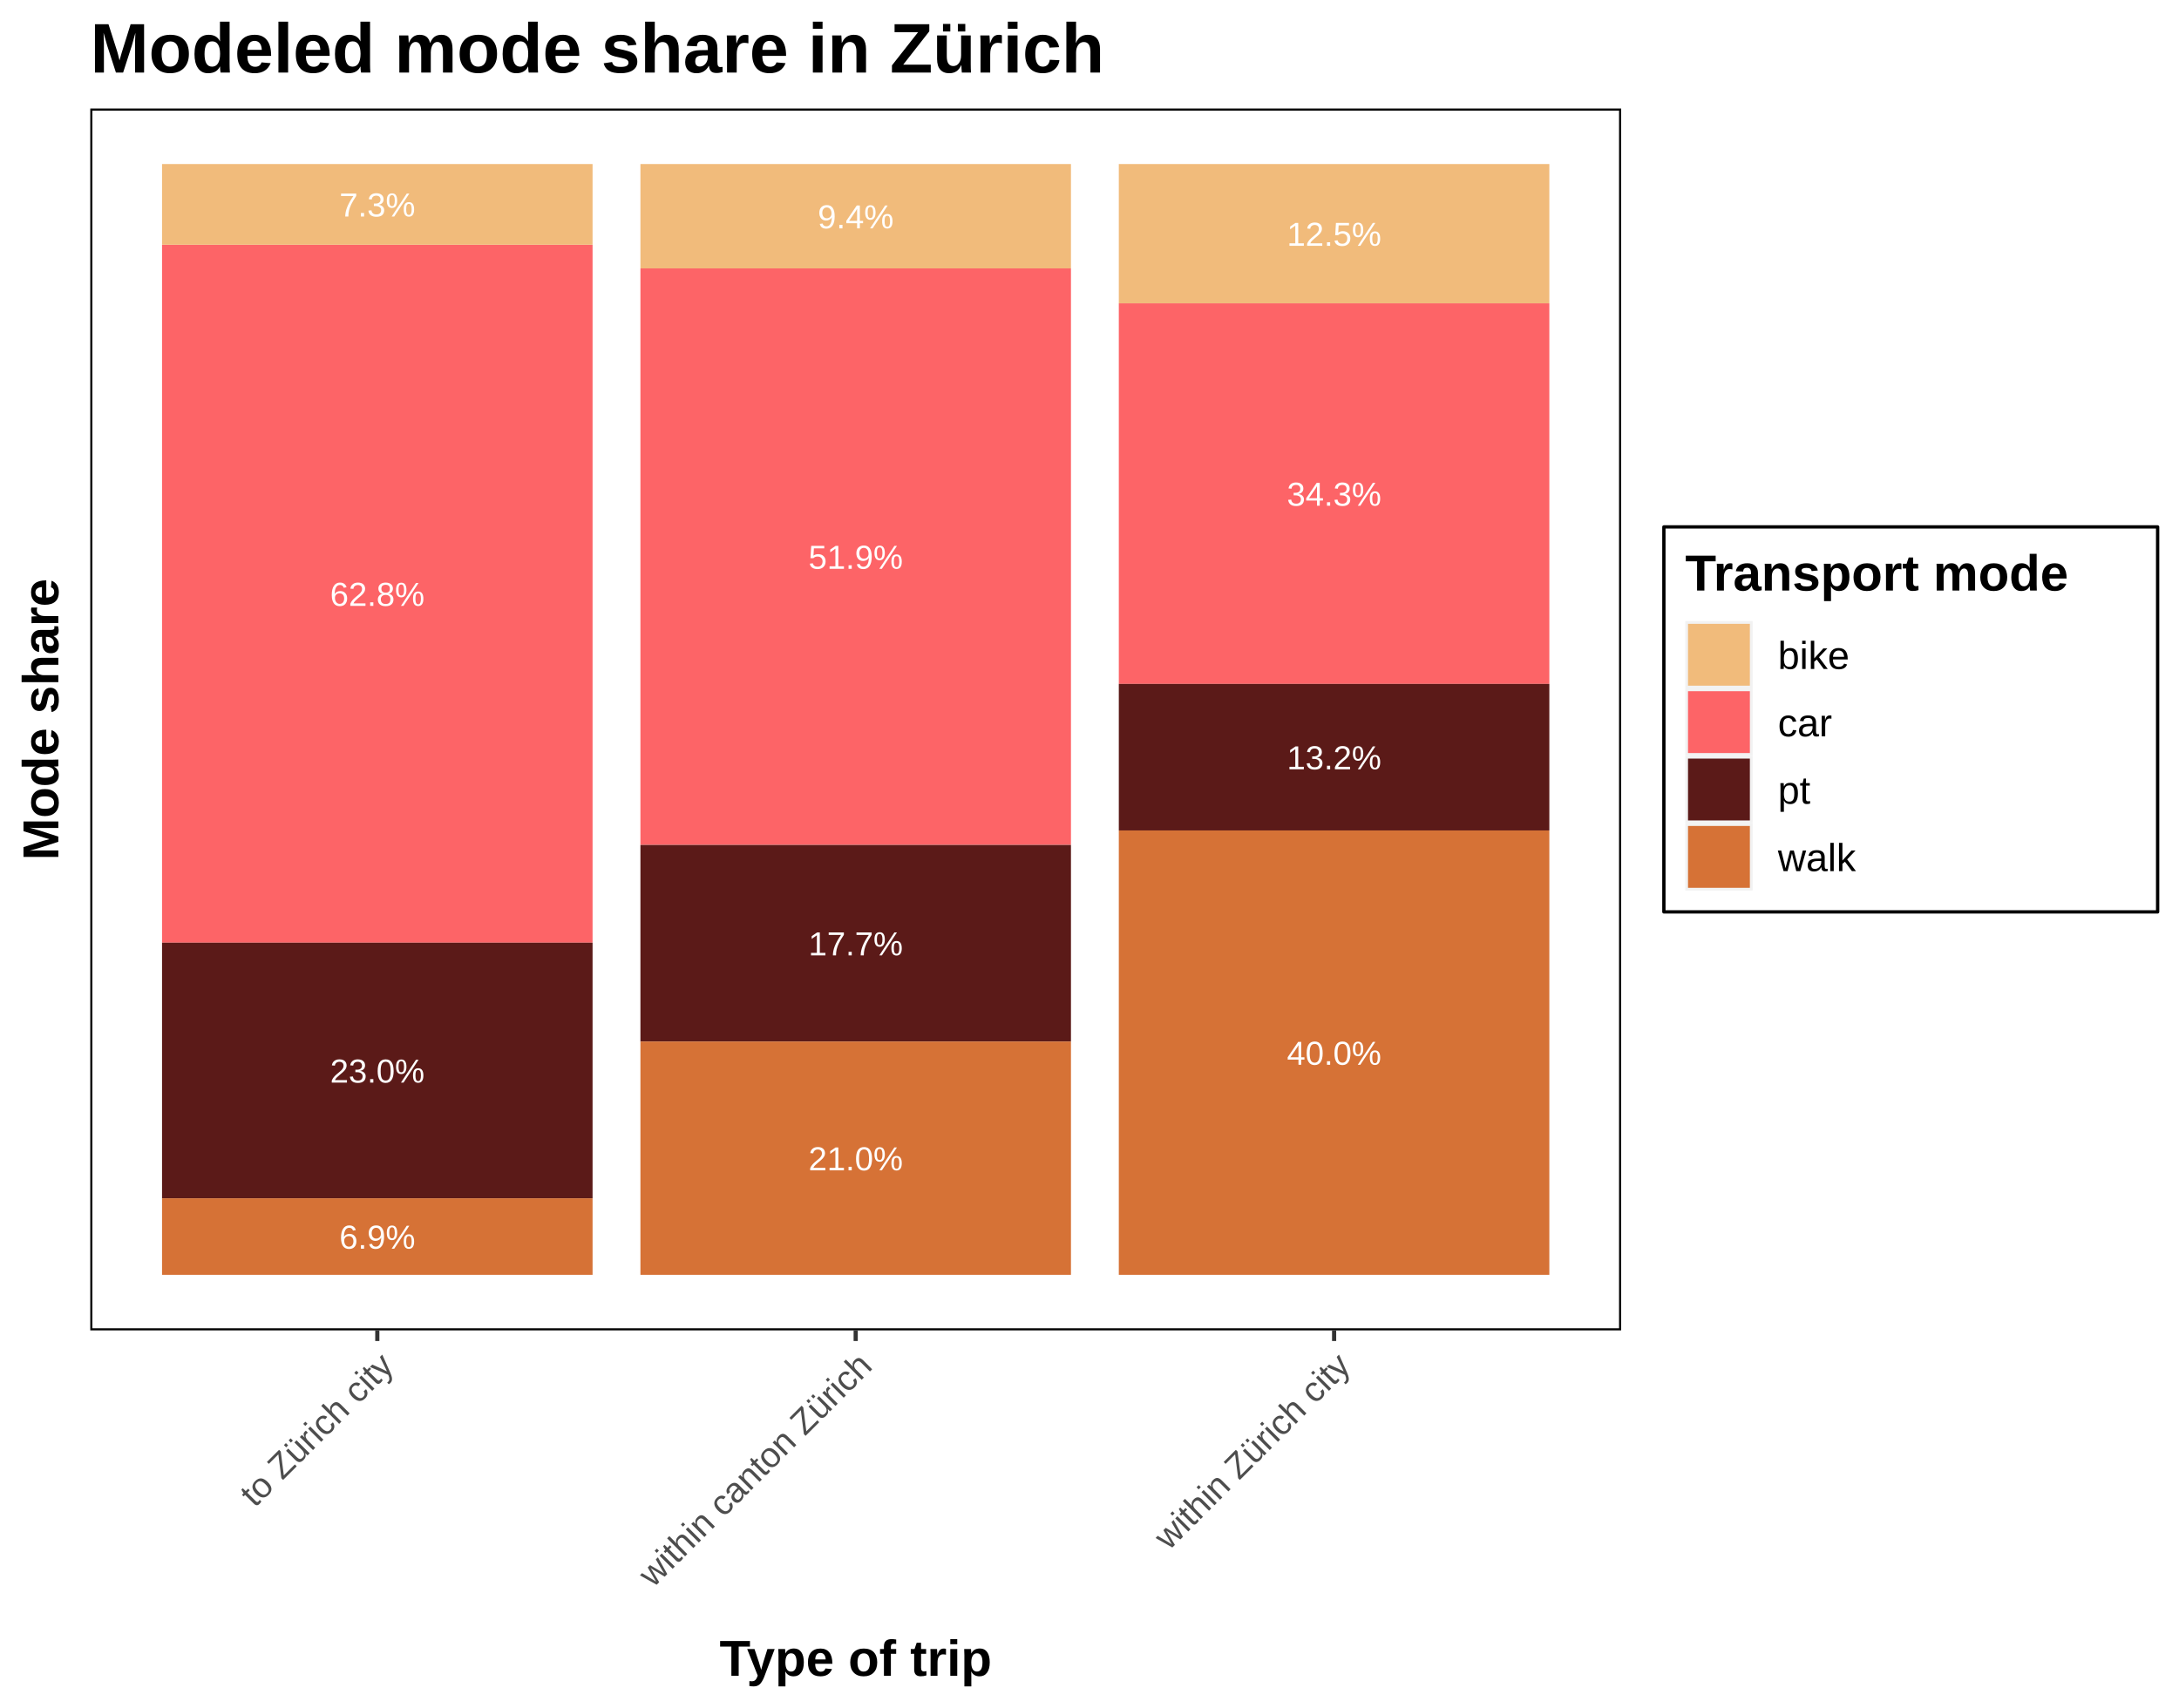
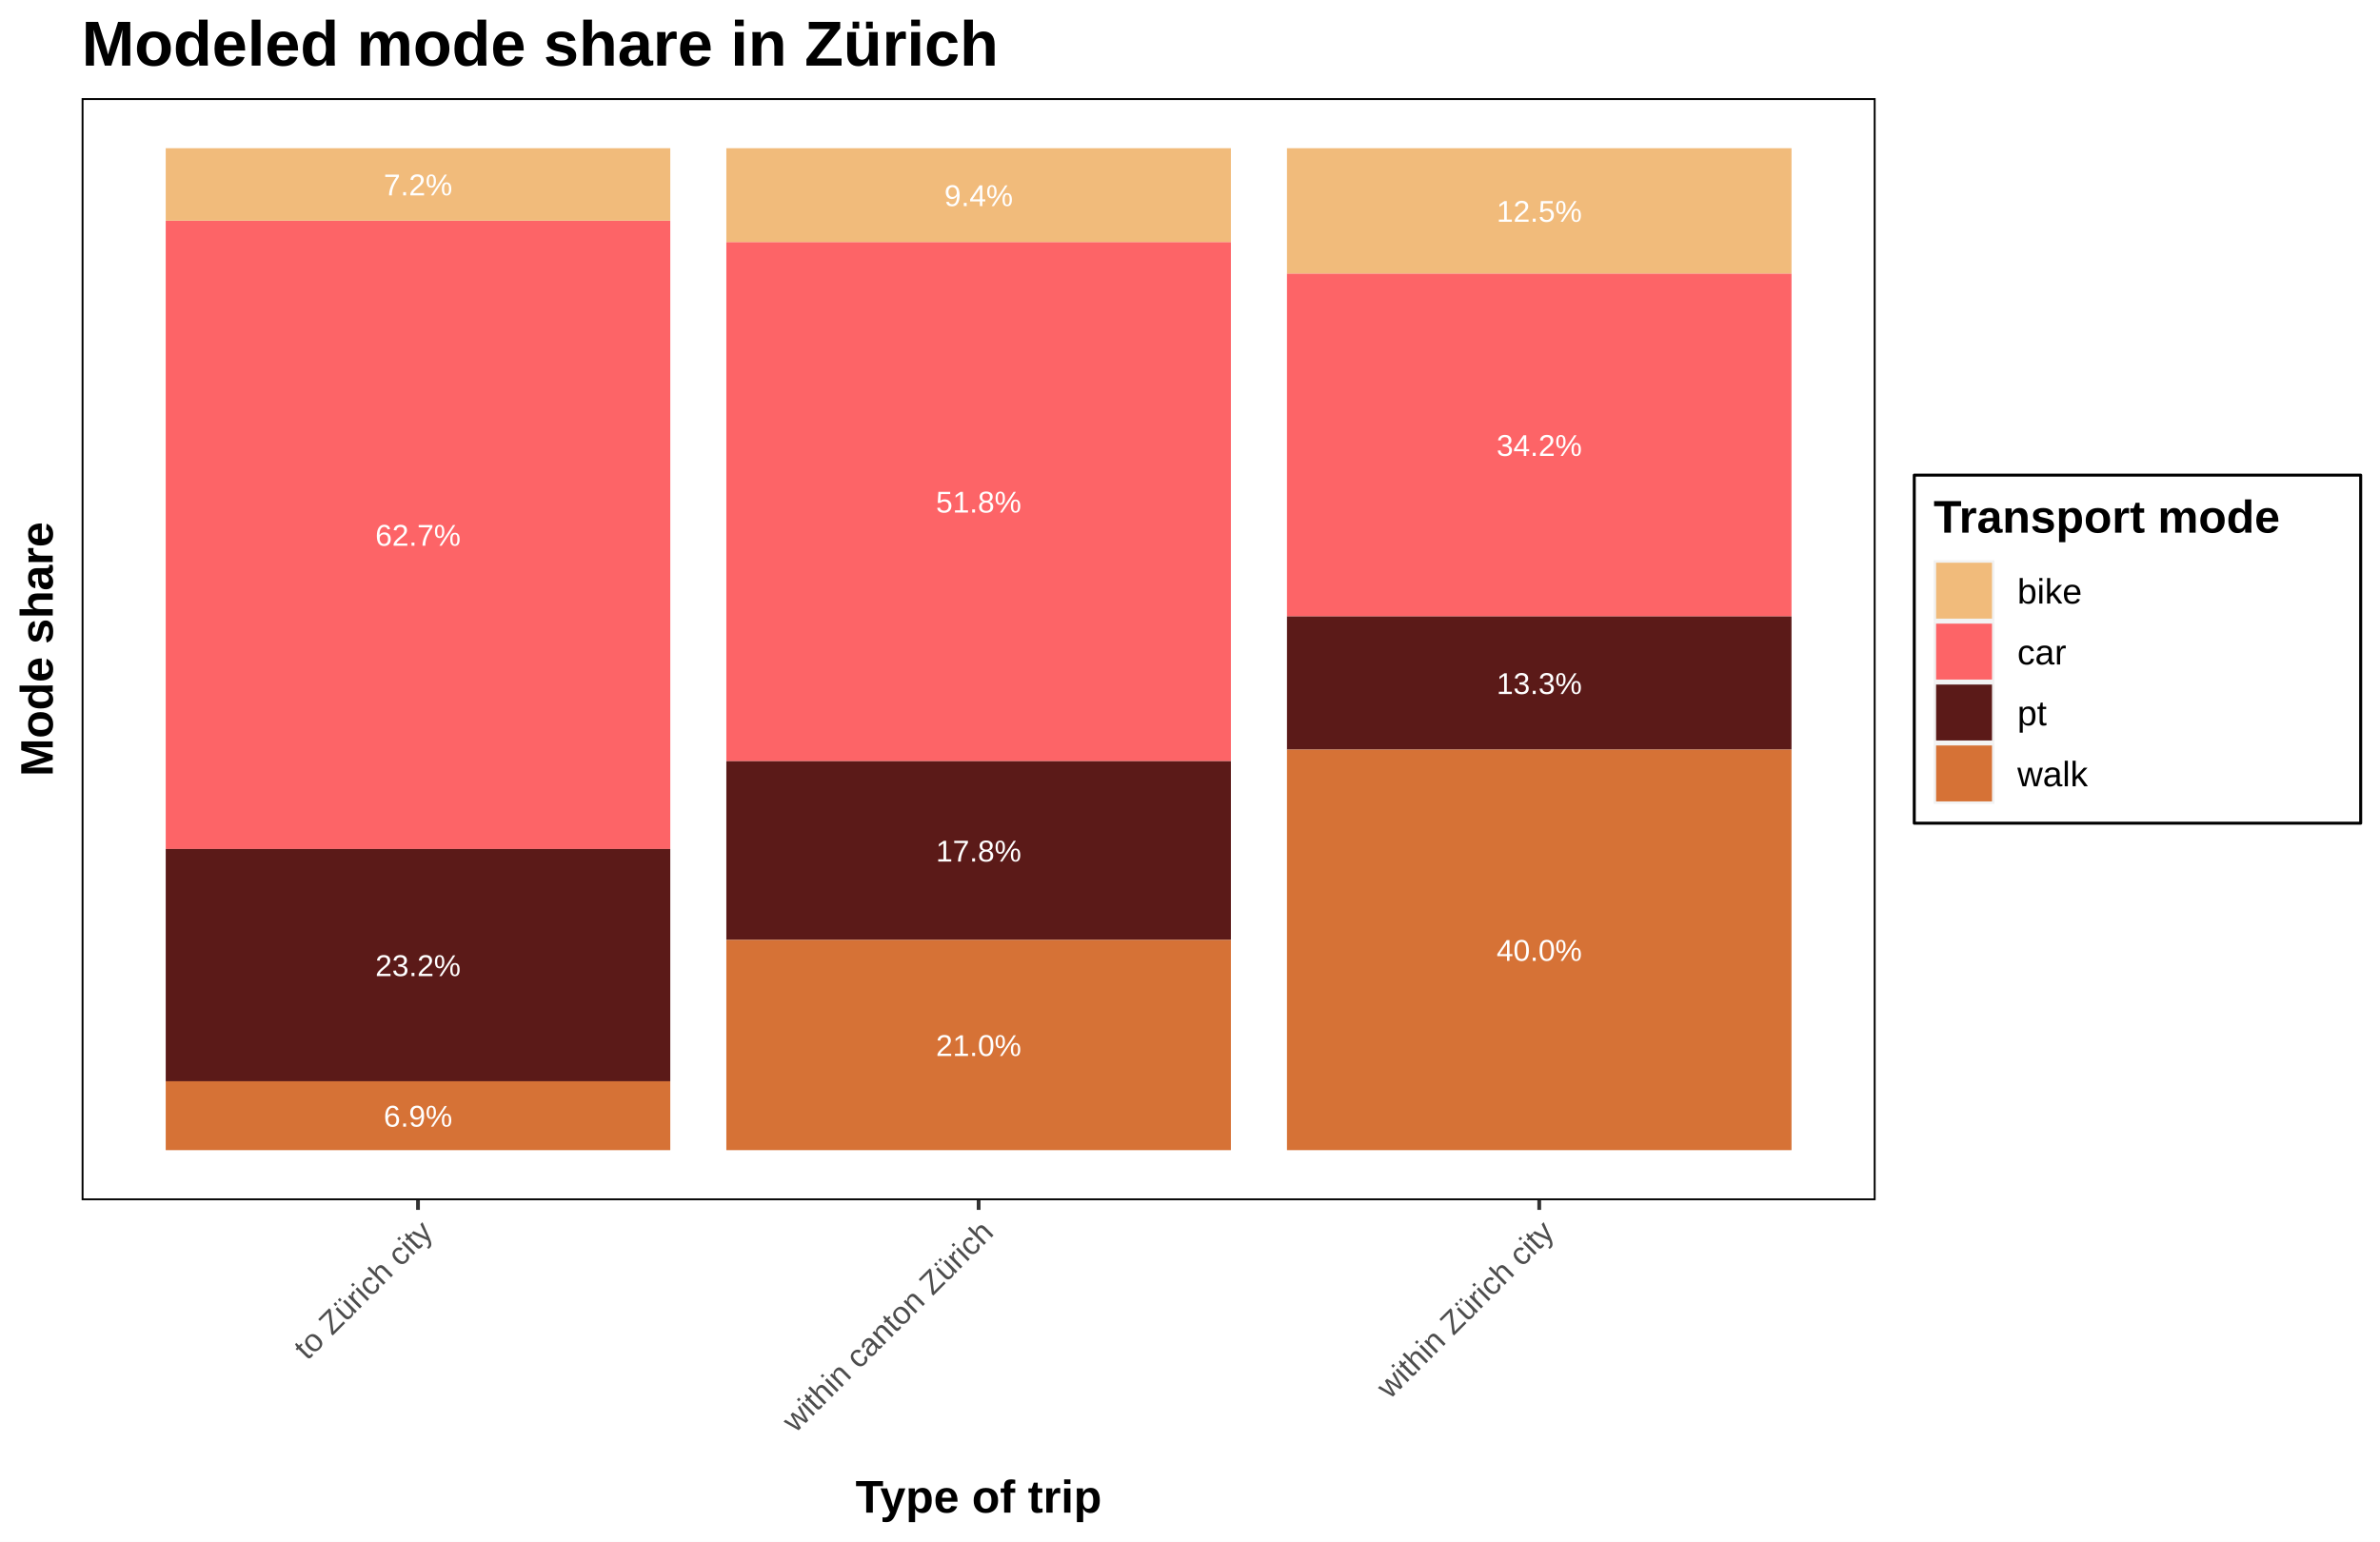
- <svg xmlns="http://www.w3.org/2000/svg" class="svglite" width="558.75pt" height="438.00pt" viewBox="0 0 558.75 438.00">
+ <svg xmlns="http://www.w3.org/2000/svg" class="svglite" width="675.00pt" height="437.25pt" viewBox="0 0 675.00 437.25">
  <defs>
    <style type="text/css">
    .svglite line, .svglite polyline, .svglite polygon, .svglite path, .svglite rect, .svglite circle {
      fill: none;
      stroke: #000000;
      stroke-linecap: round;
      stroke-linejoin: round;
      stroke-miterlimit: 10.00;
    }
    .svglite text {
      white-space: pre;
    }
  </style>
  </defs>
  <rect width="100%" height="100%" style="stroke: none; fill: #FFFFFF;" />
  <defs>
-     <clipPath id="cpMC4wMHw1NTguNzV8MC4wMHw0MzguMDA=">
-       <rect x="0.00" y="0.00" width="558.75" height="438.00" />
+     <clipPath id="cpMC4wMHw2NzUuMDB8MC4wMHw0MzcuMjU=">
+       <rect x="0.00" y="0.00" width="675.00" height="437.25" />
    </clipPath>
  </defs>
-   <g clip-path="url(#cpMC4wMHw1NTguNzV8MC4wMHw0MzguMDA=)">
-     <rect x="0" y="0.00" width="558.75" height="438.00" style="stroke-width: 1.07; stroke: #FFFFFF; fill: #FFFFFF;" />
+   <g clip-path="url(#cpMC4wMHw2NzUuMDB8MC4wMHw0MzcuMjU=)">
+     <rect x="0" y="0.00" width="675.00" height="437.25" style="stroke-width: 1.07; stroke: #FFFFFF; fill: #FFFFFF;" />
  </g>
  <defs>
-     <clipPath id="cpMjMuMTV8NDE1LjcwfDI3LjgzfDM0MS4yMQ==">
-       <rect x="23.15" y="27.83" width="392.55" height="313.38" />
+     <clipPath id="cpMjMuMTV8NTMxLjk1fDI3LjgzfDM0MC40Ng==">
+       <rect x="23.15" y="27.83" width="508.80" height="312.63" />
    </clipPath>
  </defs>
-   <g clip-path="url(#cpMjMuMTV8NDE1LjcwfDI3LjgzfDM0MS4yMQ==)">
-     <rect x="23.15" y="27.83" width="392.55" height="313.38" style="stroke-width: 1.07; fill: #FFFFFF;" />
-     <rect x="286.89" y="77.79" width="110.40" height="97.62" style="stroke-width: 1.07; stroke: none; stroke-linecap: butt; stroke-linejoin: miter; fill: #FD6467;" />
-     <rect x="41.55" y="62.78" width="110.40" height="179.00" style="stroke-width: 1.07; stroke: none; stroke-linecap: butt; stroke-linejoin: miter; fill: #FD6467;" />
-     <rect x="164.22" y="68.84" width="110.40" height="147.86" style="stroke-width: 1.07; stroke: none; stroke-linecap: butt; stroke-linejoin: miter; fill: #FD6467;" />
-     <rect x="286.89" y="175.41" width="110.40" height="37.58" style="stroke-width: 1.07; stroke: none; stroke-linecap: butt; stroke-linejoin: miter; fill: #5B1A18;" />
-     <rect x="41.55" y="241.78" width="110.40" height="65.57" style="stroke-width: 1.07; stroke: none; stroke-linecap: butt; stroke-linejoin: miter; fill: #5B1A18;" />
-     <rect x="164.22" y="216.71" width="110.40" height="50.43" style="stroke-width: 1.07; stroke: none; stroke-linecap: butt; stroke-linejoin: miter; fill: #5B1A18;" />
-     <rect x="286.89" y="42.07" width="110.40" height="35.72" style="stroke-width: 1.07; stroke: none; stroke-linecap: butt; stroke-linejoin: miter; fill: #F1BB7B;" />
-     <rect x="41.55" y="42.07" width="110.40" height="20.70" style="stroke-width: 1.07; stroke: none; stroke-linecap: butt; stroke-linejoin: miter; fill: #F1BB7B;" />
-     <rect x="164.22" y="42.07" width="110.40" height="26.77" style="stroke-width: 1.07; stroke: none; stroke-linecap: butt; stroke-linejoin: miter; fill: #F1BB7B;" />
-     <rect x="286.89" y="212.99" width="110.40" height="113.97" style="stroke-width: 1.07; stroke: none; stroke-linecap: butt; stroke-linejoin: miter; fill: #D67236;" />
-     <rect x="41.55" y="307.34" width="110.40" height="19.62" style="stroke-width: 1.07; stroke: none; stroke-linecap: butt; stroke-linejoin: miter; fill: #D67236;" />
-     <rect x="164.22" y="267.13" width="110.40" height="59.83" style="stroke-width: 1.07; stroke: none; stroke-linecap: butt; stroke-linejoin: miter; fill: #D67236;" />
-     <text x="342.10" y="129.71" text-anchor="middle" style="font-size: 8.54px;fill: #FFFFFF; font-family: &quot;Arimo&quot;;" textLength="27.11px" lengthAdjust="spacingAndGlyphs">34.3%</text>
-     <text x="96.75" y="155.39" text-anchor="middle" style="font-size: 8.54px;fill: #FFFFFF; font-family: &quot;Arimo&quot;;" textLength="27.11px" lengthAdjust="spacingAndGlyphs">62.8%</text>
-     <text x="219.42" y="145.88" text-anchor="middle" style="font-size: 8.54px;fill: #FFFFFF; font-family: &quot;Arimo&quot;;" textLength="27.11px" lengthAdjust="spacingAndGlyphs">51.9%</text>
-     <text x="342.10" y="197.31" text-anchor="middle" style="font-size: 8.54px;fill: #FFFFFF; font-family: &quot;Arimo&quot;;" textLength="27.11px" lengthAdjust="spacingAndGlyphs">13.2%</text>
-     <text x="96.75" y="277.67" text-anchor="middle" style="font-size: 8.54px;fill: #FFFFFF; font-family: &quot;Arimo&quot;;" textLength="27.11px" lengthAdjust="spacingAndGlyphs">23.0%</text>
-     <text x="219.42" y="245.03" text-anchor="middle" style="font-size: 8.54px;fill: #FFFFFF; font-family: &quot;Arimo&quot;;" textLength="27.11px" lengthAdjust="spacingAndGlyphs">17.7%</text>
-     <text x="342.10" y="63.04" text-anchor="middle" style="font-size: 8.54px;fill: #FFFFFF; font-family: &quot;Arimo&quot;;" textLength="27.11px" lengthAdjust="spacingAndGlyphs">12.5%</text>
-     <text x="96.75" y="55.53" text-anchor="middle" style="font-size: 8.54px;fill: #FFFFFF; font-family: &quot;Arimo&quot;;" textLength="21.68px" lengthAdjust="spacingAndGlyphs">7.3%</text>
-     <text x="219.42" y="58.57" text-anchor="middle" style="font-size: 8.54px;fill: #FFFFFF; font-family: &quot;Arimo&quot;;" textLength="21.68px" lengthAdjust="spacingAndGlyphs">9.4%</text>
-     <text x="342.10" y="273.09" text-anchor="middle" style="font-size: 8.54px;fill: #FFFFFF; font-family: &quot;Arimo&quot;;" textLength="27.11px" lengthAdjust="spacingAndGlyphs">40.0%</text>
-     <text x="96.75" y="320.26" text-anchor="middle" style="font-size: 8.54px;fill: #FFFFFF; font-family: &quot;Arimo&quot;;" textLength="21.68px" lengthAdjust="spacingAndGlyphs">6.9%</text>
-     <text x="219.42" y="300.16" text-anchor="middle" style="font-size: 8.54px;fill: #FFFFFF; font-family: &quot;Arimo&quot;;" textLength="27.11px" lengthAdjust="spacingAndGlyphs">21.0%</text>
+   <g clip-path="url(#cpMjMuMTV8NTMxLjk1fDI3LjgzfDM0MC40Ng==)">
+     <rect x="23.15" y="27.83" width="508.80" height="312.63" style="stroke-width: 1.07; fill: #FFFFFF;" />
+     <rect x="365.00" y="77.58" width="143.10" height="97.28" style="stroke-width: 1.07; stroke: none; stroke-linecap: butt; stroke-linejoin: miter; fill: #FD6467;" />
+     <rect x="47.00" y="62.59" width="143.10" height="178.23" style="stroke-width: 1.07; stroke: none; stroke-linecap: butt; stroke-linejoin: miter; fill: #FD6467;" />
+     <rect x="206.00" y="68.65" width="143.10" height="147.26" style="stroke-width: 1.07; stroke: none; stroke-linecap: butt; stroke-linejoin: miter; fill: #FD6467;" />
+     <rect x="365.00" y="174.86" width="143.10" height="37.77" style="stroke-width: 1.07; stroke: none; stroke-linecap: butt; stroke-linejoin: miter; fill: #5B1A18;" />
+     <rect x="47.00" y="240.82" width="143.10" height="65.89" style="stroke-width: 1.07; stroke: none; stroke-linecap: butt; stroke-linejoin: miter; fill: #5B1A18;" />
+     <rect x="206.00" y="215.92" width="143.10" height="50.70" style="stroke-width: 1.07; stroke: none; stroke-linecap: butt; stroke-linejoin: miter; fill: #5B1A18;" />
+     <rect x="365.00" y="42.04" width="143.10" height="35.54" style="stroke-width: 1.07; stroke: none; stroke-linecap: butt; stroke-linejoin: miter; fill: #F1BB7B;" />
+     <rect x="47.00" y="42.04" width="143.10" height="20.55" style="stroke-width: 1.07; stroke: none; stroke-linecap: butt; stroke-linejoin: miter; fill: #F1BB7B;" />
+     <rect x="206.00" y="42.04" width="143.10" height="26.62" style="stroke-width: 1.07; stroke: none; stroke-linecap: butt; stroke-linejoin: miter; fill: #F1BB7B;" />
+     <rect x="365.00" y="212.64" width="143.10" height="113.61" style="stroke-width: 1.07; stroke: none; stroke-linecap: butt; stroke-linejoin: miter; fill: #D67236;" />
+     <rect x="47.00" y="306.71" width="143.10" height="19.54" style="stroke-width: 1.07; stroke: none; stroke-linecap: butt; stroke-linejoin: miter; fill: #D67236;" />
+     <rect x="206.00" y="266.62" width="143.10" height="59.63" style="stroke-width: 1.07; stroke: none; stroke-linecap: butt; stroke-linejoin: miter; fill: #D67236;" />
+     <text x="436.55" y="129.33" text-anchor="middle" style="font-size: 8.54px;fill: #FFFFFF; font-family: &quot;Arimo&quot;;" textLength="27.11px" lengthAdjust="spacingAndGlyphs">34.2%</text>
+     <text x="118.55" y="154.81" text-anchor="middle" style="font-size: 8.54px;fill: #FFFFFF; font-family: &quot;Arimo&quot;;" textLength="27.11px" lengthAdjust="spacingAndGlyphs">62.7%</text>
+     <text x="277.55" y="145.39" text-anchor="middle" style="font-size: 8.54px;fill: #FFFFFF; font-family: &quot;Arimo&quot;;" textLength="27.11px" lengthAdjust="spacingAndGlyphs">51.8%</text>
+     <text x="436.55" y="196.86" text-anchor="middle" style="font-size: 8.54px;fill: #FFFFFF; font-family: &quot;Arimo&quot;;" textLength="27.11px" lengthAdjust="spacingAndGlyphs">13.3%</text>
+     <text x="118.55" y="276.87" text-anchor="middle" style="font-size: 8.54px;fill: #FFFFFF; font-family: &quot;Arimo&quot;;" textLength="27.11px" lengthAdjust="spacingAndGlyphs">23.2%</text>
+     <text x="277.55" y="244.38" text-anchor="middle" style="font-size: 8.54px;fill: #FFFFFF; font-family: &quot;Arimo&quot;;" textLength="27.11px" lengthAdjust="spacingAndGlyphs">17.8%</text>
+     <text x="436.55" y="62.92" text-anchor="middle" style="font-size: 8.54px;fill: #FFFFFF; font-family: &quot;Arimo&quot;;" textLength="27.11px" lengthAdjust="spacingAndGlyphs">12.5%</text>
+     <text x="118.55" y="55.42" text-anchor="middle" style="font-size: 8.54px;fill: #FFFFFF; font-family: &quot;Arimo&quot;;" textLength="21.68px" lengthAdjust="spacingAndGlyphs">7.2%</text>
+     <text x="277.55" y="58.46" text-anchor="middle" style="font-size: 8.54px;fill: #FFFFFF; font-family: &quot;Arimo&quot;;" textLength="21.68px" lengthAdjust="spacingAndGlyphs">9.4%</text>
+     <text x="436.55" y="272.55" text-anchor="middle" style="font-size: 8.54px;fill: #FFFFFF; font-family: &quot;Arimo&quot;;" textLength="27.11px" lengthAdjust="spacingAndGlyphs">40.0%</text>
+     <text x="118.55" y="319.59" text-anchor="middle" style="font-size: 8.54px;fill: #FFFFFF; font-family: &quot;Arimo&quot;;" textLength="21.68px" lengthAdjust="spacingAndGlyphs">6.9%</text>
+     <text x="277.55" y="299.54" text-anchor="middle" style="font-size: 8.54px;fill: #FFFFFF; font-family: &quot;Arimo&quot;;" textLength="27.11px" lengthAdjust="spacingAndGlyphs">21.0%</text>
  </g>
-   <g clip-path="url(#cpMC4wMHw1NTguNzV8MC4wMHw0MzguMDA=)">
-     <polyline points="96.75,343.94 96.75,341.21 " style="stroke-width: 1.07; stroke: #333333; stroke-linecap: butt;" />
-     <polyline points="219.42,343.94 219.42,341.21 " style="stroke-width: 1.07; stroke: #333333; stroke-linecap: butt;" />
-     <polyline points="342.10,343.94 342.10,341.21 " style="stroke-width: 1.07; stroke: #333333; stroke-linecap: butt;" />
-     <text transform="translate(101.39,350.77) rotate(-45)" text-anchor="end" style="font-size: 9.00px;fill: #4D4D4D; font-family: &quot;Arimo&quot;;" textLength="59.77px" lengthAdjust="spacingAndGlyphs">to Zürich city</text>
-     <text transform="translate(224.06,350.77) rotate(-45)" text-anchor="end" style="font-size: 9.00px;fill: #4D4D4D; font-family: &quot;Arimo&quot;;" textLength="92.62px" lengthAdjust="spacingAndGlyphs">within canton Zürich</text>
-     <text transform="translate(346.73,350.77) rotate(-45)" text-anchor="end" style="font-size: 9.00px;fill: #4D4D4D; font-family: &quot;Arimo&quot;;" textLength="78.02px" lengthAdjust="spacingAndGlyphs">within Zürich city</text>
-     <text x="219.42" y="429.81" text-anchor="middle" style="font-size: 13.00px; font-weight: bold; font-family: &quot;Arimo&quot;;" textLength="83.98px" lengthAdjust="spacingAndGlyphs">Type of trip</text>
-     <text transform="translate(14.96,184.52) rotate(-90)" text-anchor="middle" style="font-size: 13.00px; font-weight: bold; font-family: &quot;Arimo&quot;;" textLength="85.54px" lengthAdjust="spacingAndGlyphs">Mode share</text>
-     <rect x="426.66" y="135.14" width="126.61" height="98.74" style="stroke-width: 0.85; fill: #FFFFFF;" />
-     <text x="432.14" y="151.46" style="font-size: 13.00px; font-weight: bold; font-family: &quot;Arimo&quot;;" textLength="115.65px" lengthAdjust="spacingAndGlyphs">Transport mode</text>
-     <rect x="432.14" y="159.29" width="17.28" height="17.28" style="stroke-width: 1.07; stroke: none; fill: #F2F2F2;" />
-     <rect x="432.85" y="160.00" width="15.86" height="15.86" style="stroke-width: 1.07; stroke: none; stroke-linecap: butt; stroke-linejoin: miter; fill: #F1BB7B;" />
-     <rect x="432.14" y="176.57" width="17.28" height="17.28" style="stroke-width: 1.07; stroke: none; fill: #F2F2F2;" />
-     <rect x="432.85" y="177.28" width="15.86" height="15.86" style="stroke-width: 1.07; stroke: none; stroke-linecap: butt; stroke-linejoin: miter; fill: #FD6467;" />
-     <rect x="432.14" y="193.85" width="17.28" height="17.28" style="stroke-width: 1.07; stroke: none; fill: #F2F2F2;" />
-     <rect x="432.85" y="194.56" width="15.86" height="15.86" style="stroke-width: 1.07; stroke: none; stroke-linecap: butt; stroke-linejoin: miter; fill: #5B1A18;" />
-     <rect x="432.14" y="211.13" width="17.28" height="17.28" style="stroke-width: 1.07; stroke: none; fill: #F2F2F2;" />
-     <rect x="432.85" y="211.84" width="15.86" height="15.86" style="stroke-width: 1.07; stroke: none; stroke-linecap: butt; stroke-linejoin: miter; fill: #D67236;" />
-     <text x="455.89" y="171.58" style="font-size: 10.00px; font-family: &quot;Arimo&quot;;" textLength="20.72px" lengthAdjust="spacingAndGlyphs">bike</text>
-     <text x="455.89" y="188.86" style="font-size: 10.00px; font-family: &quot;Arimo&quot;;" textLength="15.74px" lengthAdjust="spacingAndGlyphs">car</text>
-     <text x="455.89" y="206.14" style="font-size: 10.00px; font-family: &quot;Arimo&quot;;" textLength="10.27px" lengthAdjust="spacingAndGlyphs">pt</text>
-     <text x="455.89" y="223.42" style="font-size: 10.00px; font-family: &quot;Arimo&quot;;" textLength="22.87px" lengthAdjust="spacingAndGlyphs">walk</text>
+   <g clip-path="url(#cpMC4wMHw2NzUuMDB8MC4wMHw0MzcuMjU=)">
+     <polyline points="118.55,343.19 118.55,340.46 " style="stroke-width: 1.07; stroke: #333333; stroke-linecap: butt;" />
+     <polyline points="277.55,343.19 277.55,340.46 " style="stroke-width: 1.07; stroke: #333333; stroke-linecap: butt;" />
+     <polyline points="436.55,343.19 436.55,340.46 " style="stroke-width: 1.07; stroke: #333333; stroke-linecap: butt;" />
+     <text transform="translate(123.19,350.02) rotate(-45)" text-anchor="end" style="font-size: 9.00px;fill: #4D4D4D; font-family: &quot;Arimo&quot;;" textLength="59.77px" lengthAdjust="spacingAndGlyphs">to Zürich city</text>
+     <text transform="translate(282.19,350.02) rotate(-45)" text-anchor="end" style="font-size: 9.00px;fill: #4D4D4D; font-family: &quot;Arimo&quot;;" textLength="92.62px" lengthAdjust="spacingAndGlyphs">within canton Zürich</text>
+     <text transform="translate(441.19,350.02) rotate(-45)" text-anchor="end" style="font-size: 9.00px;fill: #4D4D4D; font-family: &quot;Arimo&quot;;" textLength="78.02px" lengthAdjust="spacingAndGlyphs">within Zürich city</text>
+     <text x="277.55" y="429.06" text-anchor="middle" style="font-size: 13.00px; font-weight: bold; font-family: &quot;Arimo&quot;;" textLength="83.98px" lengthAdjust="spacingAndGlyphs">Type of trip</text>
+     <text transform="translate(14.96,184.14) rotate(-90)" text-anchor="middle" style="font-size: 13.00px; font-weight: bold; font-family: &quot;Arimo&quot;;" textLength="85.54px" lengthAdjust="spacingAndGlyphs">Mode share</text>
+     <rect x="542.91" y="134.77" width="126.61" height="98.74" style="stroke-width: 0.85; fill: #FFFFFF;" />
+     <text x="548.39" y="151.09" style="font-size: 13.00px; font-weight: bold; font-family: &quot;Arimo&quot;;" textLength="115.65px" lengthAdjust="spacingAndGlyphs">Transport mode</text>
+     <rect x="548.39" y="158.91" width="17.28" height="17.28" style="stroke-width: 1.07; stroke: none; fill: #F2F2F2;" />
+     <rect x="549.10" y="159.62" width="15.86" height="15.86" style="stroke-width: 1.07; stroke: none; stroke-linecap: butt; stroke-linejoin: miter; fill: #F1BB7B;" />
+     <rect x="548.39" y="176.19" width="17.28" height="17.28" style="stroke-width: 1.07; stroke: none; fill: #F2F2F2;" />
+     <rect x="549.10" y="176.90" width="15.86" height="15.86" style="stroke-width: 1.07; stroke: none; stroke-linecap: butt; stroke-linejoin: miter; fill: #FD6467;" />
+     <rect x="548.39" y="193.47" width="17.28" height="17.28" style="stroke-width: 1.07; stroke: none; fill: #F2F2F2;" />
+     <rect x="549.10" y="194.18" width="15.86" height="15.86" style="stroke-width: 1.07; stroke: none; stroke-linecap: butt; stroke-linejoin: miter; fill: #5B1A18;" />
+     <rect x="548.39" y="210.75" width="17.28" height="17.28" style="stroke-width: 1.07; stroke: none; fill: #F2F2F2;" />
+     <rect x="549.10" y="211.46" width="15.86" height="15.86" style="stroke-width: 1.07; stroke: none; stroke-linecap: butt; stroke-linejoin: miter; fill: #D67236;" />
+     <text x="572.14" y="171.20" style="font-size: 10.00px; font-family: &quot;Arimo&quot;;" textLength="20.72px" lengthAdjust="spacingAndGlyphs">bike</text>
+     <text x="572.14" y="188.48" style="font-size: 10.00px; font-family: &quot;Arimo&quot;;" textLength="15.74px" lengthAdjust="spacingAndGlyphs">car</text>
+     <text x="572.14" y="205.76" style="font-size: 10.00px; font-family: &quot;Arimo&quot;;" textLength="10.27px" lengthAdjust="spacingAndGlyphs">pt</text>
+     <text x="572.14" y="223.04" style="font-size: 10.00px; font-family: &quot;Arimo&quot;;" textLength="22.87px" lengthAdjust="spacingAndGlyphs">walk</text>
    <text x="23.15" y="18.61" style="font-size: 18.00px; font-weight: bold; font-family: &quot;Arimo&quot;;" textLength="308.09px" lengthAdjust="spacingAndGlyphs">Modeled mode share in Zürich</text>
  </g>
</svg>
